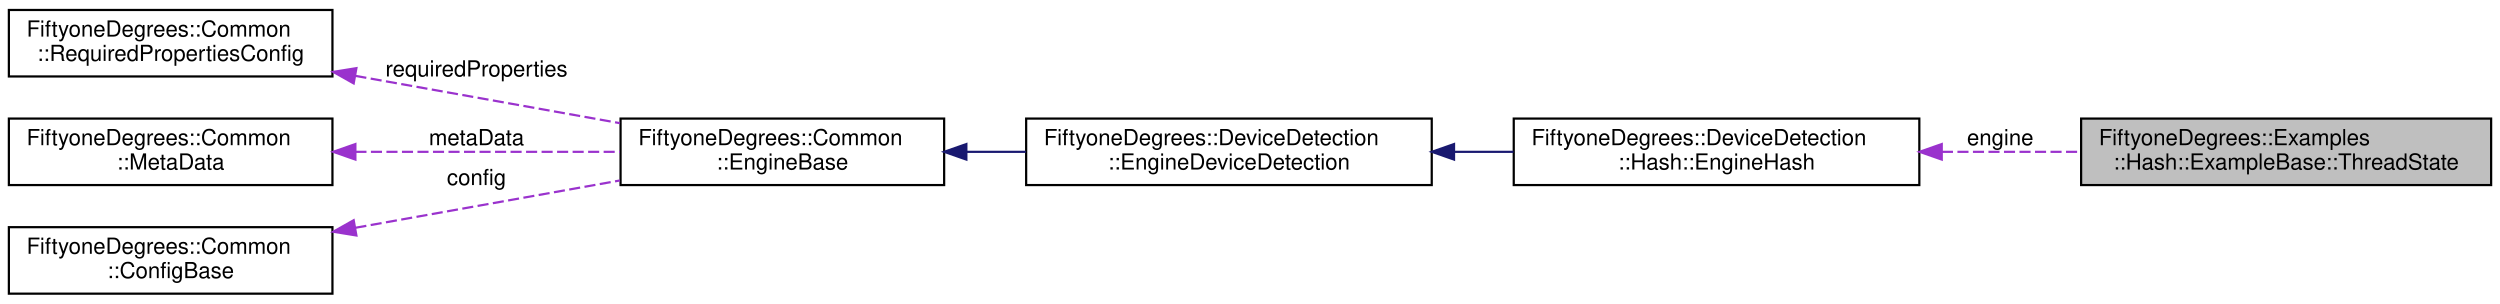
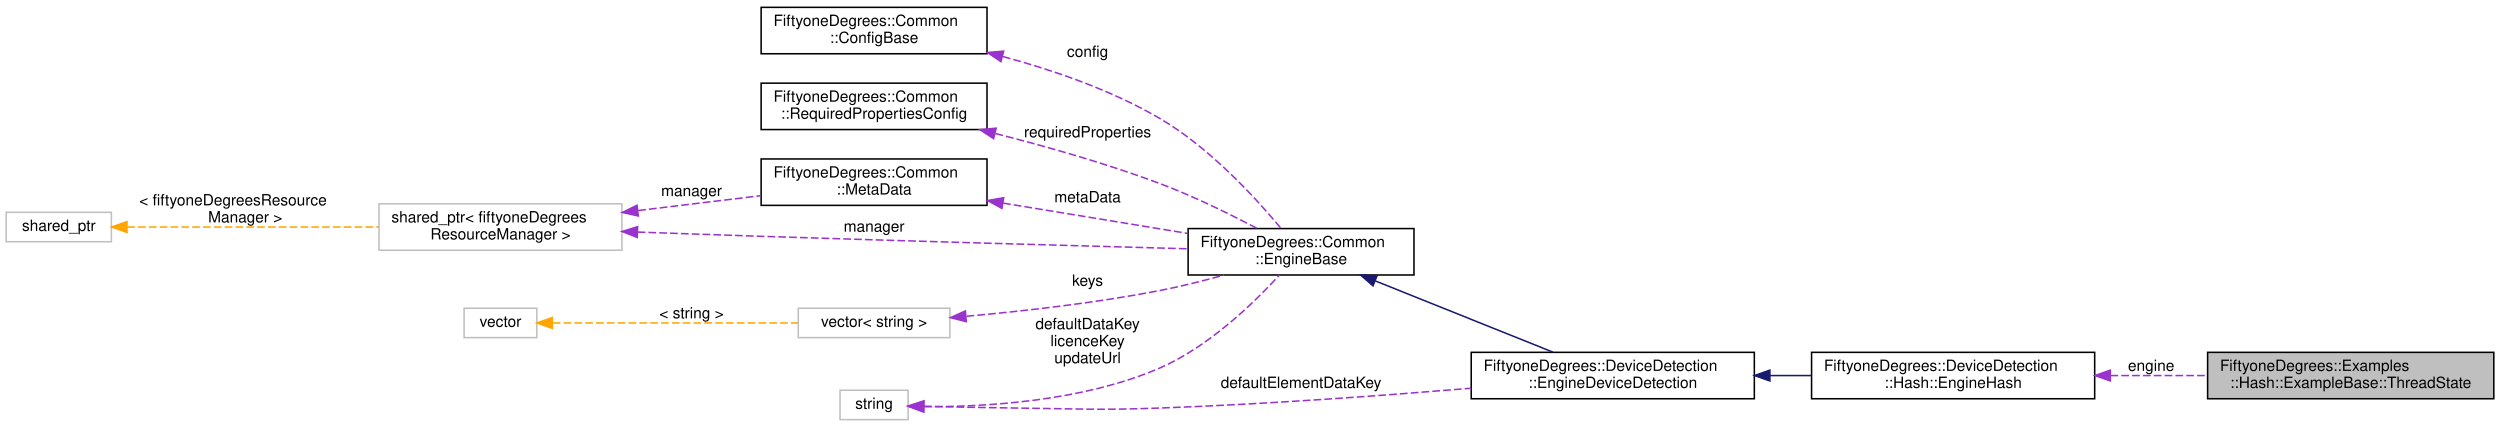
- <svg xmlns="http://www.w3.org/2000/svg" xmlns:xlink="http://www.w3.org/1999/xlink" width="1128pt" height="137pt" viewBox="0.00 0.00 1128.00 137.00">
-   <g id="graph0" class="graph" transform="scale(1 1) rotate(0) translate(4 133)">
+ <svg xmlns="http://www.w3.org/2000/svg" xmlns:xlink="http://www.w3.org/1999/xlink" width="1616pt" height="276pt" viewBox="0.00 0.00 1616.00 275.50">
+   <g id="graph0" class="graph" transform="scale(1 1) rotate(0) translate(4 271.5)">
    <g id="node1" class="node">
      <g id="a_node1">
        <a xlink:title="State for a single thread carrying out processing in order to store a hash of the results.">
-           <polygon fill="#bfbfbf" stroke="black" points="935,-49.5 935,-79.5 1120,-79.5 1120,-49.5 935,-49.5" />
-           <text text-anchor="start" x="943" y="-67.5" font-family="Helvetica,sans-Serif" font-size="10.00">FiftyoneDegrees::Examples</text>
-           <text text-anchor="middle" x="1027.5" y="-56.5" font-family="Helvetica,sans-Serif" font-size="10.00">::Hash::ExampleBase::ThreadState</text>
+           <polygon fill="#bfbfbf" stroke="black" points="1423,-14 1423,-44 1608,-44 1608,-14 1423,-14" />
+           <text text-anchor="start" x="1431" y="-32" font-family="Helvetica,sans-Serif" font-size="10.00">FiftyoneDegrees::Examples</text>
+           <text text-anchor="middle" x="1515.5" y="-21" font-family="Helvetica,sans-Serif" font-size="10.00">::Hash::ExampleBase::ThreadState</text>
        </a>
      </g>
    </g>
    <g id="node2" class="node">
      <g id="a_node2">
        <a xlink:href="class_fiftyone_degrees_1_1_device_detection_1_1_hash_1_1_engine_hash.html" target="_top" xlink:title="Encapsulates the Hash engine class which implements EngineDeviceDetection.">
-           <polygon fill="none" stroke="black" points="679,-49.5 679,-79.5 862,-79.5 862,-49.5 679,-49.5" />
-           <text text-anchor="start" x="687" y="-67.5" font-family="Helvetica,sans-Serif" font-size="10.00">FiftyoneDegrees::DeviceDetection</text>
-           <text text-anchor="middle" x="770.5" y="-56.5" font-family="Helvetica,sans-Serif" font-size="10.00">::Hash::EngineHash</text>
+           <polygon fill="none" stroke="black" points="1167,-14 1167,-44 1350,-44 1350,-14 1167,-14" />
+           <text text-anchor="start" x="1175" y="-32" font-family="Helvetica,sans-Serif" font-size="10.00">FiftyoneDegrees::DeviceDetection</text>
+           <text text-anchor="middle" x="1258.5" y="-21" font-family="Helvetica,sans-Serif" font-size="10.00">::Hash::EngineHash</text>
        </a>
      </g>
    </g>
    <g id="edge1" class="edge">
-       <path fill="none" stroke="#9a32cd" stroke-dasharray="5,2" d="M872.19,-64.5C892.87,-64.5 914.54,-64.5 934.88,-64.5" />
-       <polygon fill="#9a32cd" stroke="#9a32cd" points="872.12,-61 862.12,-64.5 872.12,-68 872.12,-61" />
-       <text text-anchor="middle" x="898.5" y="-67.5" font-family="Helvetica,sans-Serif" font-size="10.00"> engine</text>
+       <path fill="none" stroke="#9a32cd" stroke-dasharray="5,2" d="M1360.19,-29C1380.87,-29 1402.54,-29 1422.88,-29" />
+       <polygon fill="#9a32cd" stroke="#9a32cd" points="1360.12,-25.5 1350.12,-29 1360.12,-32.5 1360.12,-25.5" />
+       <text text-anchor="middle" x="1386.5" y="-32" font-family="Helvetica,sans-Serif" font-size="10.00"> engine</text>
    </g>
    <g id="node3" class="node">
      <g id="a_node3">
        <a xlink:href="class_fiftyone_degrees_1_1_device_detection_1_1_engine_device_detection.html" target="_top" xlink:title="Encapsulates the device detection engine class to be extended by device detection engine implementati...">
-           <polygon fill="none" stroke="black" points="459,-49.5 459,-79.5 642,-79.5 642,-49.5 459,-49.5" />
-           <text text-anchor="start" x="467" y="-67.5" font-family="Helvetica,sans-Serif" font-size="10.00">FiftyoneDegrees::DeviceDetection</text>
-           <text text-anchor="middle" x="550.5" y="-56.5" font-family="Helvetica,sans-Serif" font-size="10.00">::EngineDeviceDetection</text>
+           <polygon fill="none" stroke="black" points="947,-14 947,-44 1130,-44 1130,-14 947,-14" />
+           <text text-anchor="start" x="955" y="-32" font-family="Helvetica,sans-Serif" font-size="10.00">FiftyoneDegrees::DeviceDetection</text>
+           <text text-anchor="middle" x="1038.5" y="-21" font-family="Helvetica,sans-Serif" font-size="10.00">::EngineDeviceDetection</text>
        </a>
      </g>
    </g>
    <g id="edge2" class="edge">
-       <path fill="none" stroke="midnightblue" d="M652.1,-64.5C661.03,-64.5 670.03,-64.5 678.87,-64.5" />
-       <polygon fill="midnightblue" stroke="midnightblue" points="652.06,-61 642.06,-64.5 652.06,-68 652.06,-61" />
+       <path fill="none" stroke="midnightblue" d="M1140.1,-29C1149.03,-29 1158.03,-29 1166.87,-29" />
+       <polygon fill="midnightblue" stroke="midnightblue" points="1140.06,-25.5 1130.06,-29 1140.06,-32.5 1140.06,-25.5" />
    </g>
    <g id="node4" class="node">
      <g id="a_node4">
        <a xlink:href="class_fiftyone_degrees_1_1_common_1_1_engine_base.html" target="_top" xlink:title="Encapsulates the engine class to be extended by engine implementations.">
-           <polygon fill="none" stroke="black" points="276,-49.5 276,-79.5 422,-79.5 422,-49.5 276,-49.5" />
-           <text text-anchor="start" x="284" y="-67.5" font-family="Helvetica,sans-Serif" font-size="10.00">FiftyoneDegrees::Common</text>
-           <text text-anchor="middle" x="349" y="-56.5" font-family="Helvetica,sans-Serif" font-size="10.00">::EngineBase</text>
+           <polygon fill="none" stroke="black" points="764,-94 764,-124 910,-124 910,-94 764,-94" />
+           <text text-anchor="start" x="772" y="-112" font-family="Helvetica,sans-Serif" font-size="10.00">FiftyoneDegrees::Common</text>
+           <text text-anchor="middle" x="837" y="-101" font-family="Helvetica,sans-Serif" font-size="10.00">::EngineBase</text>
        </a>
      </g>
    </g>
    <g id="edge3" class="edge">
-       <path fill="none" stroke="midnightblue" d="M432.22,-64.5C440.99,-64.5 449.95,-64.5 458.82,-64.5" />
-       <polygon fill="midnightblue" stroke="midnightblue" points="432.02,-61 422.02,-64.5 432.02,-68 432.02,-61" />
+       <path fill="none" stroke="midnightblue" d="M885.06,-90.13C920.08,-76.09 967.25,-57.17 999.81,-44.12" />
+       <polygon fill="midnightblue" stroke="midnightblue" points="883.5,-86.98 875.52,-93.95 886.11,-93.48 883.5,-86.98" />
    </g>
    <g id="node5" class="node">
      <g id="a_node5">
        <a xlink:href="class_fiftyone_degrees_1_1_common_1_1_required_properties_config.html" target="_top" xlink:title="C++ class wrapper for the fiftyoneDegreesPropertiesRequired structure.">
-           <polygon fill="none" stroke="black" points="0,-98.5 0,-128.5 146,-128.5 146,-98.5 0,-98.5" />
-           <text text-anchor="start" x="8" y="-116.5" font-family="Helvetica,sans-Serif" font-size="10.00">FiftyoneDegrees::Common</text>
-           <text text-anchor="middle" x="73" y="-105.5" font-family="Helvetica,sans-Serif" font-size="10.00">::RequiredPropertiesConfig</text>
+           <polygon fill="none" stroke="black" points="488,-188 488,-218 634,-218 634,-188 488,-188" />
+           <text text-anchor="start" x="496" y="-206" font-family="Helvetica,sans-Serif" font-size="10.00">FiftyoneDegrees::Common</text>
+           <text text-anchor="middle" x="561" y="-195" font-family="Helvetica,sans-Serif" font-size="10.00">::RequiredPropertiesConfig</text>
        </a>
      </g>
    </g>
    <g id="edge4" class="edge">
-       <path fill="none" stroke="#9a32cd" stroke-dasharray="5,2" d="M156.36,-98.77C194.36,-91.98 239.05,-83.98 275.72,-77.43" />
-       <polygon fill="#9a32cd" stroke="#9a32cd" points="155.58,-95.36 146.35,-100.56 156.81,-102.25 155.58,-95.36" />
-       <text text-anchor="middle" x="211" y="-98.5" font-family="Helvetica,sans-Serif" font-size="10.00"> requiredProperties</text>
+       <path fill="none" stroke="#9a32cd" stroke-dasharray="5,2" d="M639.52,-185.41C672.76,-176.98 711.75,-165.89 746,-153 767.65,-144.85 791.1,-133.29 808.63,-124.07" />
+       <polygon fill="#9a32cd" stroke="#9a32cd" points="638.25,-182.12 629.4,-187.94 639.95,-188.91 638.25,-182.12" />
+       <text text-anchor="middle" x="699" y="-183" font-family="Helvetica,sans-Serif" font-size="10.00"> requiredProperties</text>
    </g>
    <g id="node6" class="node">
      <g id="a_node6">
-         <a xlink:href="class_fiftyone_degrees_1_1_common_1_1_meta_data.html" target="_top" xlink:title="Contains meta data for the properties, values, profiles and components that exist within the engine i...">
-           <polygon fill="none" stroke="black" points="0,-49.5 0,-79.5 146,-79.5 146,-49.5 0,-49.5" />
-           <text text-anchor="start" x="8" y="-67.5" font-family="Helvetica,sans-Serif" font-size="10.00">FiftyoneDegrees::Common</text>
-           <text text-anchor="middle" x="73" y="-56.5" font-family="Helvetica,sans-Serif" font-size="10.00">::MetaData</text>
+         <a xlink:title=" ">
+           <polygon fill="none" stroke="#bfbfbf" points="241,-110 241,-140 398,-140 398,-110 241,-110" />
+           <text text-anchor="start" x="249" y="-128" font-family="Helvetica,sans-Serif" font-size="10.00">shared_ptr&lt; fiftyoneDegrees</text>
+           <text text-anchor="middle" x="319.5" y="-117" font-family="Helvetica,sans-Serif" font-size="10.00">ResourceManager &gt;</text>
        </a>
      </g>
    </g>
    <g id="edge5" class="edge">
-       <path fill="none" stroke="#9a32cd" stroke-dasharray="5,2" d="M156.36,-64.5C194.36,-64.5 239.05,-64.5 275.72,-64.5" />
-       <polygon fill="#9a32cd" stroke="#9a32cd" points="156.35,-61 146.35,-64.5 156.35,-68 156.35,-61" />
-       <text text-anchor="middle" x="211" y="-67.5" font-family="Helvetica,sans-Serif" font-size="10.00"> metaData</text>
+       <path fill="none" stroke="#9a32cd" stroke-dasharray="5,2" d="M408.15,-121.74C433.88,-120.82 462.07,-119.84 488,-119 583.3,-115.92 693.29,-112.84 763.68,-110.93" />
+       <polygon fill="#9a32cd" stroke="#9a32cd" points="407.92,-118.25 398.05,-122.11 408.17,-125.24 407.92,-118.25" />
+       <text text-anchor="middle" x="561" y="-122" font-family="Helvetica,sans-Serif" font-size="10.00"> manager</text>
+     </g>
+     <g id="node11" class="node">
+       <g id="a_node11">
+         <a xlink:href="class_fiftyone_degrees_1_1_common_1_1_meta_data.html" target="_top" xlink:title="Contains meta data for the properties, values, profiles and components that exist within the engine i...">
+           <polygon fill="none" stroke="black" points="488,-139 488,-169 634,-169 634,-139 488,-139" />
+           <text text-anchor="start" x="496" y="-157" font-family="Helvetica,sans-Serif" font-size="10.00">FiftyoneDegrees::Common</text>
+           <text text-anchor="middle" x="561" y="-146" font-family="Helvetica,sans-Serif" font-size="10.00">::MetaData</text>
+         </a>
+       </g>
+     </g>
+     <g id="edge11" class="edge">
+       <path fill="none" stroke="#9a32cd" stroke-dasharray="5,2" d="M408.53,-135.66C434.65,-138.82 462.93,-142.25 487.91,-145.27" />
+       <polygon fill="#9a32cd" stroke="#9a32cd" points="408.61,-132.14 398.26,-134.42 407.77,-139.09 408.61,-132.14" />
+       <text text-anchor="middle" x="443" y="-145" font-family="Helvetica,sans-Serif" font-size="10.00"> manager</text>
    </g>
    <g id="node7" class="node">
      <g id="a_node7">
-         <a xlink:href="class_fiftyone_degrees_1_1_common_1_1_config_base.html" target="_top" xlink:title="C++ class wrapper for the fiftyoneDegreesConfigBase configuration structure.">
-           <polygon fill="none" stroke="black" points="0,-0.5 0,-30.5 146,-30.5 146,-0.5 0,-0.5" />
-           <text text-anchor="start" x="8" y="-18.5" font-family="Helvetica,sans-Serif" font-size="10.00">FiftyoneDegrees::Common</text>
-           <text text-anchor="middle" x="73" y="-7.5" font-family="Helvetica,sans-Serif" font-size="10.00">::ConfigBase</text>
+         <a xlink:title=" ">
+           <polygon fill="none" stroke="#bfbfbf" points="0,-115.5 0,-134.5 68,-134.5 68,-115.5 0,-115.5" />
+           <text text-anchor="middle" x="34" y="-122.5" font-family="Helvetica,sans-Serif" font-size="10.00">shared_ptr</text>
        </a>
      </g>
    </g>
    <g id="edge6" class="edge">
-       <path fill="none" stroke="#9a32cd" stroke-dasharray="5,2" d="M156.36,-30.23C194.36,-37.02 239.05,-45.02 275.72,-51.57" />
-       <polygon fill="#9a32cd" stroke="#9a32cd" points="156.81,-26.75 146.35,-28.44 155.58,-33.64 156.81,-26.75" />
-       <text text-anchor="middle" x="211" y="-49.5" font-family="Helvetica,sans-Serif" font-size="10.00"> config</text>
+       <path fill="none" stroke="orange" stroke-dasharray="5,2" d="M78.22,-125C121.31,-125 188.44,-125 240.8,-125" />
+       <polygon fill="orange" stroke="orange" points="78.08,-121.5 68.08,-125 78.08,-128.5 78.08,-121.5" />
+       <text text-anchor="start" x="86" y="-139" font-family="Helvetica,sans-Serif" font-size="10.00"> &lt; fiftyoneDegreesResource</text>
+       <text text-anchor="middle" x="154.5" y="-128" font-family="Helvetica,sans-Serif" font-size="10.00">Manager &gt;</text>
+     </g>
+     <g id="node8" class="node">
+       <g id="a_node8">
+         <a xlink:title=" ">
+           <polygon fill="none" stroke="#bfbfbf" points="512,-53.5 512,-72.5 610,-72.5 610,-53.5 512,-53.5" />
+           <text text-anchor="middle" x="561" y="-60.5" font-family="Helvetica,sans-Serif" font-size="10.00">vector&lt; string &gt;</text>
+         </a>
+       </g>
+     </g>
+     <g id="edge7" class="edge">
+       <path fill="none" stroke="#9a32cd" stroke-dasharray="5,2" d="M620.77,-67.33C657.07,-70.6 704.49,-75.92 746,-84 759.53,-86.63 774,-90.28 787.29,-93.96" />
+       <polygon fill="#9a32cd" stroke="#9a32cd" points="620.62,-63.81 610.36,-66.43 620.02,-70.78 620.62,-63.81" />
+       <text text-anchor="middle" x="699" y="-87" font-family="Helvetica,sans-Serif" font-size="10.00"> keys</text>
+     </g>
+     <g id="node9" class="node">
+       <g id="a_node9">
+         <a xlink:title=" ">
+           <polygon fill="none" stroke="#bfbfbf" points="296,-53.5 296,-72.5 343,-72.5 343,-53.5 296,-53.5" />
+           <text text-anchor="middle" x="319.5" y="-60.5" font-family="Helvetica,sans-Serif" font-size="10.00">vector</text>
+         </a>
+       </g>
+     </g>
+     <g id="edge8" class="edge">
+       <path fill="none" stroke="orange" stroke-dasharray="5,2" d="M353.27,-63C394.24,-63 464.69,-63 511.81,-63" />
+       <polygon fill="orange" stroke="orange" points="353.03,-59.5 343.03,-63 353.03,-66.5 353.03,-59.5" />
+       <text text-anchor="middle" x="443" y="-66" font-family="Helvetica,sans-Serif" font-size="10.00"> &lt; string &gt;</text>
+     </g>
+     <g id="node10" class="node">
+       <g id="a_node10">
+         <a xlink:title=" ">
+           <polygon fill="none" stroke="#bfbfbf" points="539,-0.5 539,-19.5 583,-19.5 583,-0.5 539,-0.5" />
+           <text text-anchor="middle" x="561" y="-7.5" font-family="Helvetica,sans-Serif" font-size="10.00">string</text>
+         </a>
+       </g>
+     </g>
+     <g id="edge13" class="edge">
+       <path fill="none" stroke="#9a32cd" stroke-dasharray="5,2" d="M593.22,-9.14C610.53,-8.7 632.46,-8.22 652,-8 693.78,-7.54 704.25,-6.5 746,-8 813.44,-10.43 889.48,-16 946.99,-20.8" />
+       <polygon fill="#9a32cd" stroke="#9a32cd" points="593,-5.64 583.09,-9.4 593.18,-12.64 593,-5.64" />
+       <text text-anchor="middle" x="837" y="-21" font-family="Helvetica,sans-Serif" font-size="10.00"> defaultElementDataKey</text>
+     </g>
+     <g id="edge9" class="edge">
+       <path fill="none" stroke="#9a32cd" stroke-dasharray="5,2" d="M593.53,-8.88C631.34,-8.68 695.9,-12.09 746,-34 777.68,-47.85 806.97,-76.38 823.08,-93.98" />
+       <polygon fill="#9a32cd" stroke="#9a32cd" points="593.1,-5.38 583.15,-9.02 593.2,-12.38 593.1,-5.38" />
+       <text text-anchor="middle" x="699" y="-59" font-family="Helvetica,sans-Serif" font-size="10.00"> defaultDataKey</text>
+       <text text-anchor="middle" x="699" y="-48" font-family="Helvetica,sans-Serif" font-size="10.00">licenceKey</text>
+       <text text-anchor="middle" x="699" y="-37" font-family="Helvetica,sans-Serif" font-size="10.00">updateUrl</text>
+     </g>
+     <g id="edge10" class="edge">
+       <path fill="none" stroke="#9a32cd" stroke-dasharray="5,2" d="M644.36,-140.47C682.36,-134.23 727.05,-126.89 763.72,-120.87" />
+       <polygon fill="#9a32cd" stroke="#9a32cd" points="643.65,-137.04 634.35,-142.12 644.78,-143.95 643.65,-137.04" />
+       <text text-anchor="middle" x="699" y="-141" font-family="Helvetica,sans-Serif" font-size="10.00"> metaData</text>
+     </g>
+     <g id="node12" class="node">
+       <g id="a_node12">
+         <a xlink:href="class_fiftyone_degrees_1_1_common_1_1_config_base.html" target="_top" xlink:title="C++ class wrapper for the fiftyoneDegreesConfigBase configuration structure.">
+           <polygon fill="none" stroke="black" points="488,-237 488,-267 634,-267 634,-237 488,-237" />
+           <text text-anchor="start" x="496" y="-255" font-family="Helvetica,sans-Serif" font-size="10.00">FiftyoneDegrees::Common</text>
+           <text text-anchor="middle" x="561" y="-244" font-family="Helvetica,sans-Serif" font-size="10.00">::ConfigBase</text>
+         </a>
+       </g>
+     </g>
+     <g id="edge12" class="edge">
+       <path fill="none" stroke="#9a32cd" stroke-dasharray="5,2" d="M644.31,-235.19C677.36,-226.27 714.91,-213.28 746,-195 778.23,-176.05 808,-143.44 823.92,-124.28" />
+       <polygon fill="#9a32cd" stroke="#9a32cd" points="643,-231.92 634.21,-237.83 644.77,-238.69 643,-231.92" />
+       <text text-anchor="middle" x="699" y="-235" font-family="Helvetica,sans-Serif" font-size="10.00"> config</text>
    </g>
  </g>
</svg>
